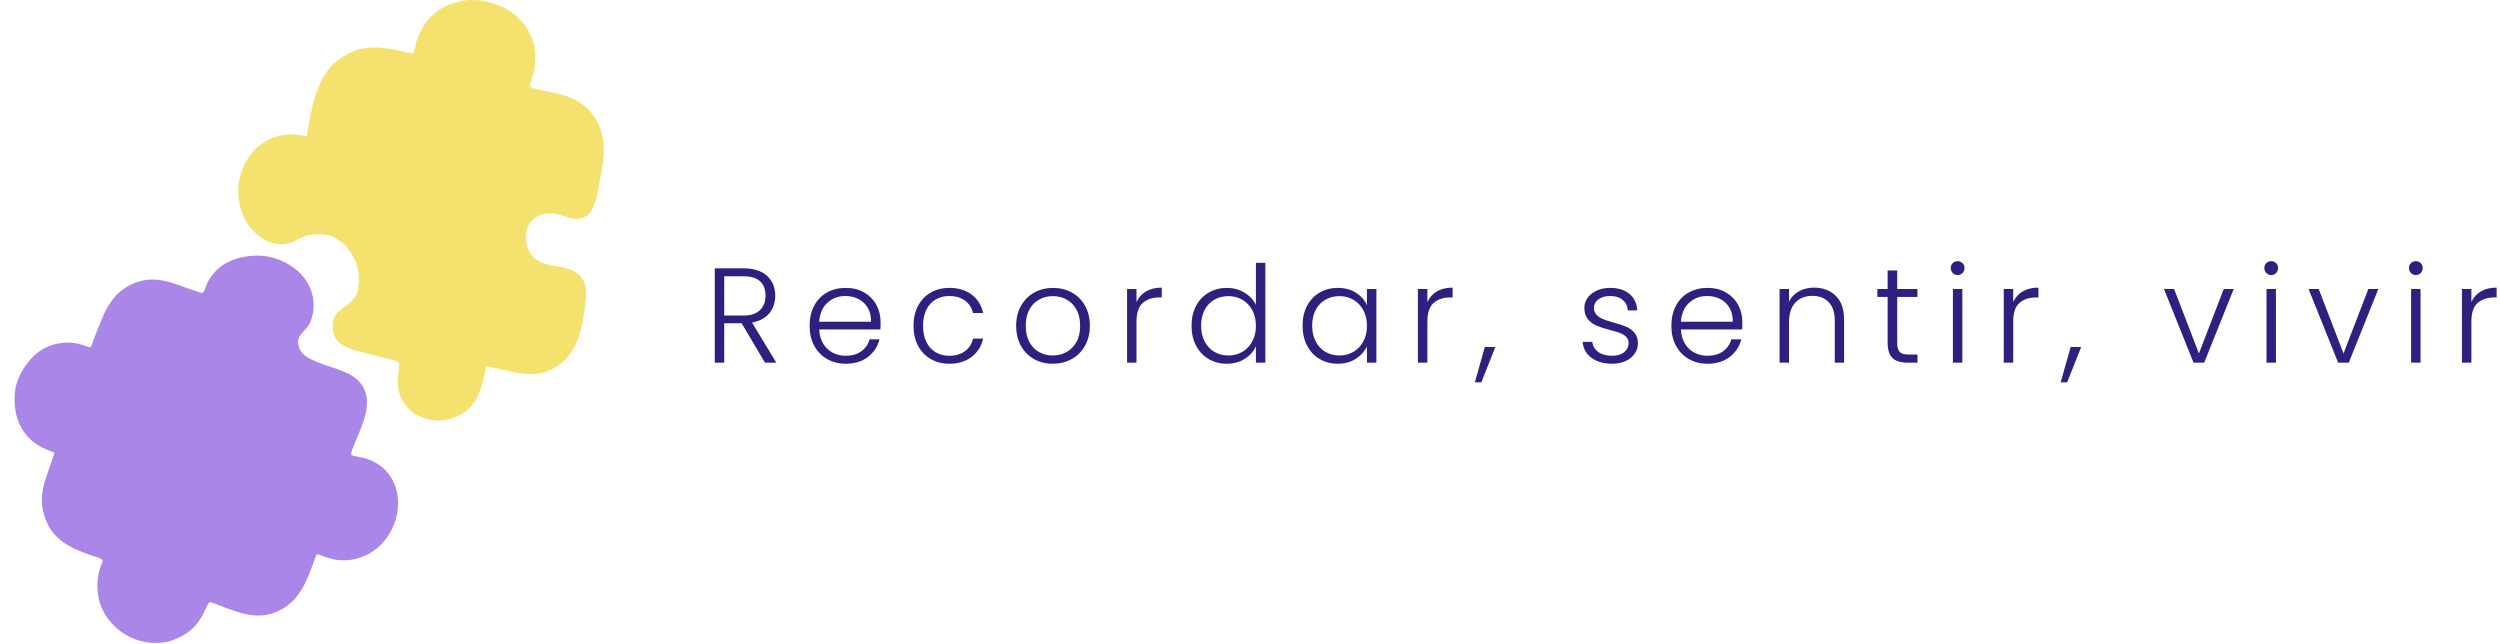
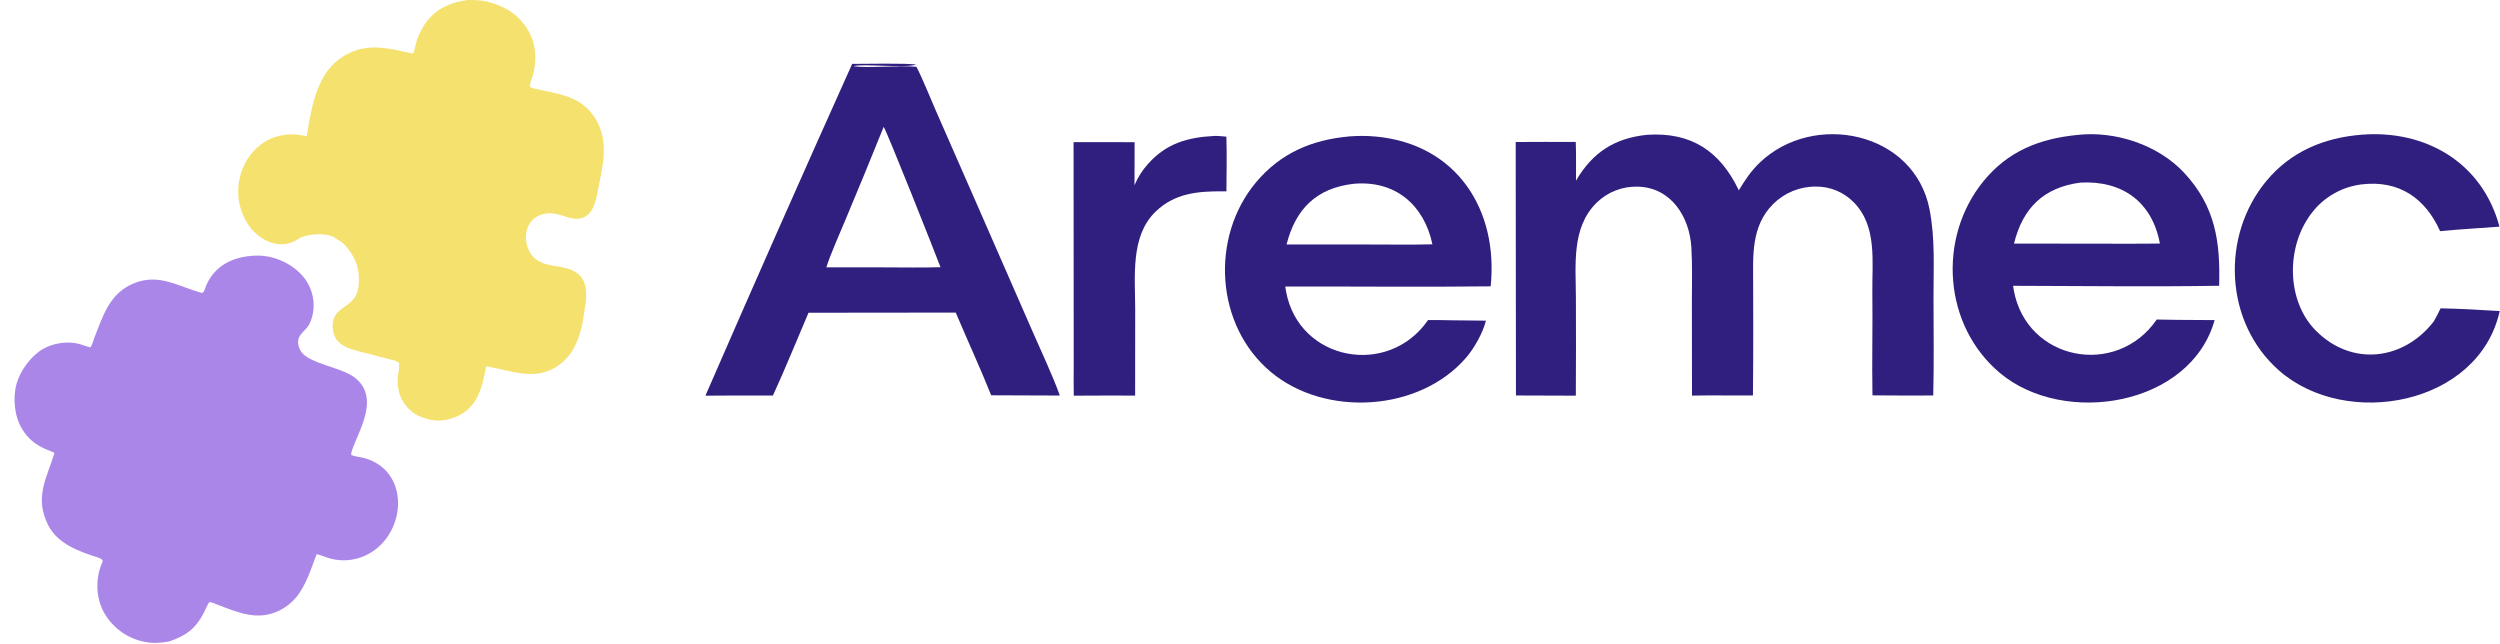
<svg xmlns="http://www.w3.org/2000/svg" width="2461" height="633" viewBox="0 0 2461 633" fill="none">
  <path d="M251.966 251.606L252.319 251.596C268.656 251.324 285.132 258.301 296.396 269.978C308.823 282.859 312.364 302.345 304.762 318.645C301.624 325.3 292.708 329.113 293.49 337.531C294.553 348.98 303.472 352.733 312.505 356.507C324.52 361.525 342.266 364.976 351.71 373.816C370.142 391.071 357.581 416.165 349.674 435.206C348.383 438.384 345.556 444.478 345.699 447.619C346.786 449.035 355.821 450.157 358.181 450.793C403.774 463.072 400.365 523.625 364.061 544.576C352.527 551.355 338.784 553.308 325.815 550.015C321.295 548.824 316.874 546.826 312.249 545.607L311.727 545.471C306.088 560.077 301.202 576.866 290.917 588.704C286.494 593.859 281.057 598.053 274.946 601.024C253.491 611.681 233.873 602.769 213.367 594.956C210.948 594.037 208.543 592.647 205.905 592.825C204.201 595.383 202.201 600.222 200.699 603.14C192.511 619.049 182.729 626.054 166.299 631.5C161.074 632.378 155.607 633.068 150.372 632.821C129.695 631.835 110.639 619.493 101.348 600.957C94.033 586.367 94.17 568.04 100.836 553.211C102.091 550.421 97.345 549.159 95.556 548.508C77.458 542.801 57.007 535.313 47.682 517.441C33.479 489.747 45.831 471.32 53.651 445.838C51.698 444.683 46.857 443.024 44.464 441.936C34.217 437.26 27.294 431.532 21.508 421.897C14.075 409.519 12.458 391.423 16.346 377.684C19.985 364.827 30.513 350.315 42.195 343.617C52.218 337.869 65.251 335.733 76.515 338.248C80.777 339.198 84.677 340.895 88.953 342.01C90.997 339.215 91.496 335.992 92.746 332.833C101.642 310.353 107.851 288.295 132.505 278.601C156.829 269.036 175.644 282.005 198.484 288.312C200.98 288.607 202.166 282.819 202.953 281.012C211.659 261.035 229.639 252.4 251.966 251.606Z" fill="#AB86E9" />
  <path d="M458.131 0.379C461.794 -0.432 472.933 0.187 476.831 1.032C493.619 4.668 507.995 12.062 517.815 26.565C526.97 40.089 528.639 54.564 525.545 70.277C524.601 75.072 522.914 78.682 521.685 83.22C521.253 84.973 522.225 86.266 523.854 86.678C546.235 92.325 568.951 92.799 583.763 113.321C595.191 129.16 596.06 146.975 592.693 165.817C591.721 171.27 590.717 176.9 589.574 182.347C587.576 191.854 586.047 206.552 577.277 212.494C566.854 219.566 556.301 211.843 545.978 210.288C532.359 208.236 519.991 215.382 518.005 229.434C517.215 235.048 518.026 240.772 520.356 245.942C531.091 269.253 558.906 255.556 572.403 273.203C580.065 283.218 576.341 298.502 574.74 309.957C572.16 328.41 566.178 348.147 550.212 359.334C527.271 375.963 503.839 364.722 478.586 360.581C474.455 381.369 470.556 401.892 447.84 410.732C434.114 416.073 423.744 414.63 410.54 408.713C395.385 400.002 389.024 383.666 392.237 366.544C392.883 363.089 393.019 360.685 392.816 357.201L392.451 356.965C388.792 354.525 388.42 354.928 384.582 353.91C379.065 352.445 372.836 351.087 367.423 349.462C356.209 346.1 337.799 344.088 330.888 333.737C328.601 330.31 327.536 325.605 327.453 321.582C327.021 300.593 348.83 303.86 352.425 284.693C354.755 272.267 352.736 259.476 345.514 248.971C341.272 242.801 338.41 239.127 331.842 235.526C330.53 234.899 328.876 233.234 327.543 232.752C318.259 229.4 306.795 230.128 297.552 233.276C294.746 234.244 292.225 236.325 289.604 237.594C272.588 245.832 253.807 235.143 244.477 221.293C235.694 208.292 232.487 192.315 235.572 176.932C241.608 147.245 266.79 127.732 297.317 133.164C298.857 133.438 300.387 133.761 301.919 134.079C306.317 107.688 311.142 74.989 333.707 58.414C351.739 45.17 368.959 44.936 389.978 49.203C394.685 50.158 401.903 52.057 406.259 52.62L406.759 52.682C406.806 52.58 406.849 52.478 406.891 52.376L407.099 51.861C408.65 48.054 408.907 43.865 410.215 40.067C418.262 16.693 434.128 3.849 458.131 0.379Z" fill="#F5E16E" />
-   <g transform="translate(0 -207)">
-     <path d="M753.051 564.0 730.067 525.206H712.929V564.0H703.629V471.133H731.529Q747.073 471.133 755.111 478.573Q763.149 486.013 763.149 498.103Q763.149 508.2 757.369 515.308Q751.59 522.416 740.297 524.541L764.211 564.0ZM712.929 517.633H731.661Q742.556 517.633 748.069 512.319Q753.583 507.004 753.583 498.103Q753.583 488.936 748.269 483.954Q742.954 478.971 731.529 478.971H712.929Z M866.605 531.317H806.421Q806.819 539.554 810.407 545.4Q813.994 551.246 819.839 554.235Q825.685 557.224 832.594 557.224Q841.628 557.224 847.806 552.84Q853.984 548.456 855.977 541.016H865.808Q863.151 551.644 854.449 558.354Q845.747 565.063 832.594 565.063Q822.364 565.063 814.259 560.479Q806.155 555.896 801.572 547.459Q796.988 539.023 796.988 527.73Q796.988 516.437 801.505 507.934Q806.022 499.431 814.127 494.914Q822.231 490.397 832.594 490.397Q842.957 490.397 850.729 494.914Q858.501 499.431 862.686 507.071Q866.871 514.71 866.871 524.01Q866.871 528.793 866.605 531.317ZM832.195 498.369Q821.832 498.369 814.525 505.011Q807.218 511.654 806.421 523.744H857.438Q857.571 515.64 854.183 509.927Q850.795 504.214 844.949 501.291Q839.104 498.369 832.195 498.369Z M934.456 490.397Q947.875 490.397 956.577 497.04Q965.279 503.683 967.803 515.109H957.839Q955.979 507.27 949.801 502.819Q943.623 498.369 934.456 498.369Q927.149 498.369 921.303 501.69Q915.458 505.011 912.07 511.588Q908.682 518.164 908.682 527.73Q908.682 537.296 912.07 543.939Q915.458 550.581 921.303 553.903Q927.149 557.224 934.456 557.224Q943.623 557.224 949.801 552.774Q955.979 548.323 957.839 540.351H967.803Q965.279 551.511 956.51 558.287Q947.742 565.063 934.456 565.063Q924.226 565.063 916.255 560.479Q908.283 555.896 903.766 547.459Q899.249 539.023 899.249 527.73Q899.249 516.437 903.766 508.001Q908.283 499.564 916.255 494.981Q924.226 490.397 934.456 490.397Z M1000.314 527.73Q1000.314 516.437 1005.097 508.001Q1009.88 499.564 1018.117 494.981Q1026.354 490.397 1036.584 490.397Q1046.814 490.397 1055.118 494.981Q1063.421 499.564 1068.138 508.001Q1072.854 516.437 1072.854 527.73Q1072.854 538.89 1068.071 547.393Q1063.288 555.896 1054.918 560.479Q1046.548 565.063 1036.318 565.063Q1026.088 565.063 1017.918 560.479Q1009.747 555.896 1005.031 547.459Q1000.314 539.023 1000.314 527.73ZM1063.288 527.73Q1063.288 518.164 1059.568 511.588Q1055.848 505.011 1049.737 501.756Q1043.626 498.501 1036.451 498.501Q1029.277 498.501 1023.166 501.756Q1017.054 505.011 1013.401 511.588Q1009.747 518.164 1009.747 527.73Q1009.747 537.296 1013.401 543.872Q1017.054 550.449 1023.099 553.704Q1029.144 556.959 1036.318 556.959Q1043.493 556.959 1049.604 553.704Q1055.716 550.449 1059.502 543.872Q1063.288 537.296 1063.288 527.73Z M1143.628 490.131V499.83H1141.104Q1131.006 499.83 1124.895 505.277Q1118.784 510.724 1118.784 523.479V564.0H1109.484V491.46H1118.784V504.347Q1121.839 497.571 1128.15 493.851Q1134.461 490.131 1143.628 490.131Z M1207.759 490.397Q1217.325 490.397 1225.03 495.047Q1232.736 499.697 1236.323 507.137V465.686H1245.623V564.0H1236.323V547.791Q1233.002 555.364 1225.429 560.214Q1217.856 565.063 1207.626 565.063Q1197.662 565.063 1189.757 560.413Q1181.852 555.763 1177.401 547.26Q1172.95 538.757 1172.95 527.597Q1172.95 516.437 1177.467 508.001Q1181.985 499.564 1189.89 494.981Q1197.795 490.397 1207.759 490.397ZM1209.353 498.501Q1201.647 498.501 1195.536 501.956Q1189.425 505.41 1185.904 511.986Q1182.383 518.563 1182.383 527.597Q1182.383 536.499 1185.904 543.208Q1189.425 549.917 1195.536 553.438Q1201.647 556.959 1209.353 556.959Q1216.793 556.959 1222.971 553.371Q1229.149 549.784 1232.736 543.141Q1236.323 536.499 1236.323 527.73Q1236.323 518.961 1232.736 512.319Q1229.149 505.676 1222.971 502.089Q1216.793 498.501 1209.353 498.501Z M1316.928 490.397Q1327.291 490.397 1334.798 495.18Q1342.304 499.963 1345.625 507.403V491.46H1354.925V564.0H1345.625V547.924Q1342.171 555.364 1334.665 560.214Q1327.158 565.063 1316.795 565.063Q1306.964 565.063 1299.059 560.413Q1291.154 555.763 1286.703 547.26Q1282.253 538.757 1282.253 527.597Q1282.253 516.437 1286.703 508.001Q1291.154 499.564 1299.059 494.981Q1306.964 490.397 1316.928 490.397ZM1318.655 498.501Q1310.95 498.501 1304.838 501.956Q1298.727 505.41 1295.206 511.986Q1291.685 518.563 1291.685 527.597Q1291.685 536.499 1295.206 543.208Q1298.727 549.917 1304.838 553.438Q1310.95 556.959 1318.655 556.959Q1326.095 556.959 1332.273 553.371Q1338.451 549.784 1342.038 543.141Q1345.625 536.499 1345.625 527.73Q1345.625 518.961 1342.038 512.319Q1338.451 505.676 1332.273 502.089Q1326.095 498.501 1318.655 498.501Z M1429.951 490.131V499.83H1427.426Q1417.329 499.83 1411.218 505.277Q1405.106 510.724 1405.106 523.479V564.0H1395.806V491.46H1405.106V504.347Q1408.162 497.571 1414.473 493.851Q1420.784 490.131 1429.951 490.131Z M1472.027 548.589 1458.21 583.397H1451.833L1461.664 548.589Z M1557.908 543.54H1567.473Q1568.138 549.651 1573.253 553.438Q1578.368 557.224 1587.003 557.224Q1594.576 557.224 1598.894 553.637Q1603.212 550.05 1603.212 544.736Q1603.212 541.016 1600.821 538.624Q1598.429 536.233 1594.776 534.838Q1591.122 533.443 1584.878 531.849Q1576.773 529.723 1571.725 527.597Q1566.676 525.471 1563.156 521.286Q1559.635 517.101 1559.635 510.06Q1559.635 504.746 1562.823 500.229Q1566.012 495.711 1571.858 493.054Q1577.703 490.397 1585.143 490.397Q1596.835 490.397 1604.009 496.309Q1611.183 502.221 1611.715 512.584H1602.415Q1602.016 506.207 1597.433 502.288Q1592.849 498.369 1584.878 498.369Q1577.836 498.369 1573.452 501.69Q1569.068 505.011 1569.068 509.927Q1569.068 514.179 1571.658 516.902Q1574.249 519.626 1578.102 521.154Q1581.955 522.681 1588.465 524.541Q1596.303 526.667 1600.953 528.66Q1605.603 530.653 1608.925 534.506Q1612.246 538.359 1612.379 544.736Q1612.379 550.581 1609.191 555.165Q1606.002 559.749 1600.289 562.406Q1594.576 565.063 1587.136 565.063Q1574.648 565.063 1566.743 559.284Q1558.838 553.504 1557.908 543.54Z M1714.906 531.317H1654.721Q1655.12 539.554 1658.707 545.4Q1662.294 551.246 1668.14 554.235Q1673.986 557.224 1680.894 557.224Q1689.929 557.224 1696.106 552.84Q1702.284 548.456 1704.277 541.016H1714.109Q1711.451 551.644 1702.749 558.354Q1694.047 565.063 1680.894 565.063Q1670.664 565.063 1662.56 560.479Q1654.456 555.896 1649.872 547.459Q1645.289 539.023 1645.289 527.73Q1645.289 516.437 1649.806 507.934Q1654.323 499.431 1662.427 494.914Q1670.531 490.397 1680.894 490.397Q1691.257 490.397 1699.029 494.914Q1706.801 499.431 1710.986 507.071Q1715.171 514.71 1715.171 524.01Q1715.171 528.793 1714.906 531.317ZM1680.496 498.369Q1670.133 498.369 1662.826 505.011Q1655.519 511.654 1654.721 523.744H1705.739Q1705.871 515.64 1702.484 509.927Q1699.096 504.214 1693.25 501.291Q1687.404 498.369 1680.496 498.369Z M1815.307 521.486V564.0H1806.139V522.549Q1806.139 510.724 1800.227 504.48Q1794.315 498.236 1784.085 498.236Q1773.589 498.236 1767.345 504.879Q1761.101 511.521 1761.101 524.409V564.0H1751.801V491.46H1761.101V503.816Q1764.555 497.173 1771.065 493.652Q1777.575 490.131 1785.812 490.131Q1798.832 490.131 1807.069 498.169Q1815.307 506.207 1815.307 521.486Z M1867.613 499.299V544.337Q1867.613 550.98 1870.138 553.504Q1872.662 556.029 1879.039 556.029H1887.542V564.0H1877.578Q1867.746 564.0 1862.963 559.416Q1858.18 554.833 1858.18 544.337V499.299H1848.083V491.46H1858.18V473.259H1867.613V491.46H1887.542V499.299Z M1920.318 470.867Q1920.318 467.944 1922.311 466.018Q1924.304 464.091 1927.094 464.091Q1929.884 464.091 1931.877 466.018Q1933.87 467.944 1933.87 470.867Q1933.87 473.79 1931.877 475.783Q1929.884 477.776 1927.094 477.776Q1924.304 477.776 1922.311 475.783Q1920.318 473.79 1920.318 470.867ZM1931.744 491.46V564.0H1922.444V491.46Z M2006.636 490.131V499.83H2004.112Q1994.015 499.83 1987.904 505.277Q1981.792 510.724 1981.792 523.479V564.0H1972.492V491.46H1981.792V504.347Q1984.848 497.571 1991.159 493.851Q1997.469 490.131 2006.636 490.131Z M2048.713 548.589 2034.896 583.397H2028.519L2038.35 548.589Z M2164.619 554.966 2189.065 491.46H2198.896L2169.801 564.0H2159.305L2130.209 491.46H2140.174Z M2229.016 470.867Q2229.016 467.944 2231.009 466.018Q2233.002 464.091 2235.792 464.091Q2238.582 464.091 2240.574 466.018Q2242.567 467.944 2242.567 470.867Q2242.567 473.79 2240.574 475.783Q2238.582 477.776 2235.792 477.776Q2233.002 477.776 2231.009 475.783Q2229.016 473.79 2229.016 470.867ZM2240.442 491.46V564.0H2231.142V491.46Z M2306.964 554.966 2331.41 491.46H2341.241L2312.145 564.0H2301.65L2272.554 491.46H2282.518Z M2371.361 470.867Q2371.361 467.944 2373.353 466.018Q2375.346 464.091 2378.136 464.091Q2380.926 464.091 2382.919 466.018Q2384.912 467.944 2384.912 470.867Q2384.912 473.79 2382.919 475.783Q2380.926 477.776 2378.136 477.776Q2375.346 477.776 2373.353 475.783Q2371.361 473.79 2371.361 470.867ZM2382.786 491.46V564.0H2373.486V491.46Z M2457.679 490.131V499.83H2455.154Q2445.057 499.83 2438.946 505.277Q2432.834 510.724 2432.834 523.479V564.0H2423.534V491.46H2432.834V504.347Q2435.89 497.571 2442.201 493.851Q2448.511 490.131 2457.679 490.131Z" fill="#301F7E" />
-   </g>
+   <path d="M1711.69 187.369C1718.13 176.735 1723.5 168.563 1732.41 159.993C1785.29 109.372 1884.69 129.262 1899.52 206.473C1905.07 235.37 1903.29 263.65 1903.34 293.002C1903.41 324.952 1903.86 357.401 1903.09 389.319C1883.14 389.422 1863.2 389.377 1843.25 389.187C1842.63 355.563 1843.57 321.814 1843.14 288.2C1842.76 257.98 1848.11 222.826 1824.99 199.317C1815.16 189.185 1801.64 183.528 1787.56 183.658C1771.76 183.546 1756.57 189.775 1745.36 200.962C1723.73 222.844 1725.75 251.357 1725.8 279.409L1725.9 323.69C1725.92 345.557 1725.82 367.425 1725.6 389.292C1705.61 389.44 1685.54 389.039 1665.6 389.421L1665.49 296.907C1665.53 279.179 1666.03 261.216 1664.98 243.538C1663.19 213.157 1644.77 184.382 1612.07 183.745C1597.08 183.315 1582.55 188.996 1571.78 199.495C1546.65 224.12 1551.27 261.207 1551.32 293.461C1551.46 325.476 1551.44 357.491 1551.25 389.505L1492.3 389.302L1492.05 139.792C1511.76 139.66 1531.47 139.645 1551.18 139.747C1551.64 151.769 1551.37 165.685 1551.42 177.859C1567.67 149.991 1589.45 135.985 1621.34 132.705C1664.77 129.806 1693.31 148.749 1711.69 187.369Z" fill="#301F7E" />
+   <path d="M838.876 62.889C848.6 62.904 895.43 62.017 901.837 63.638C890.94 67.302 846.103 62.341 840.349 65.221C854.671 67.295 885.81 64.053 902.122 65.776C906.677 73.919 917.101 99.498 921.34 109.143L961.875 201.547L1016.09 325.479C1024.21 344.184 1036.77 370.756 1043.28 389.378L975.716 389.12C965.079 362.452 952.091 334.441 940.831 307.704L795.891 307.865C784.594 334.206 772.787 363.501 760.872 389.354C738.721 389.276 716.568 389.326 694.417 389.505C741.914 280.342 790.067 171.467 838.876 62.889ZM813.489 263.129L869.925 263.198C888.006 263.206 907.882 263.608 925.817 263.02C921.675 251.879 872.38 127.364 869.867 124.904C857.667 155.237 845.238 185.477 832.581 215.621C827.393 228.132 816.985 251.417 813.489 263.129Z" fill="#301F7E" />
+   <path d="M1328.46 134.271C1337.18 133.569 1345.95 133.628 1354.66 134.448C1434.19 142.06 1475.13 206.659 1467.42 281.879C1400.41 282.66 1332.35 281.885 1265.2 282.055C1265.43 283.705 1265.7 285.349 1266 286.988C1278.68 355.469 1366.72 371.719 1405.75 315.095C1413.29 314.917 1421.88 315.204 1429.51 315.299C1440.59 315.325 1451.67 315.445 1462.76 315.661C1459.77 327.643 1451.25 342.777 1443.29 352.016C1397.35 405.379 1304.83 410.864 1251.33 366.435C1196.1 320.57 1191.23 233.396 1236.43 179.479C1260.65 150.588 1291.53 137.551 1328.46 134.271ZM1266.49 240.642L1345.51 240.678C1366.54 240.652 1389.18 241.053 1410.08 240.502C1401.91 201.868 1373.67 177.394 1332.85 180.904C1296.07 184.979 1275.39 205.553 1266.49 240.642Z" fill="#301F7E" />
+   <path d="M2044.6 132.869C2081.95 128.549 2124.37 142.466 2150.08 170.101C2180.92 203.227 2185.8 238.172 2184.51 281.304C2118.05 282.415 2048.4 281.451 1981.72 281.347C1981.88 282.764 1982.09 284.175 1982.34 285.578C1994.92 355.114 2083.45 372.137 2123.11 314.538L2144.34 314.886L2180.08 315.104C2156.35 399.767 2032.15 419.896 1969.13 367.502C1913.09 320.908 1906.89 234.485 1952.42 178.515C1976.57 148.817 2007.47 136.61 2044.6 132.869ZM1982.58 239.767L2064.98 239.885C2085.25 239.857 2105.97 240.053 2126.2 239.737C2118.58 198.75 2089.25 177.537 2048 179.752C2011.83 184.407 1991.2 204.792 1982.58 239.767Z" fill="#301F7E" />
+   <path d="M2324.74 132.597C2387.53 127.612 2443.6 159.819 2460.47 223.112C2441.02 224.667 2421.43 225.619 2402.03 227.563C2387.49 195.02 2361.51 177.168 2325.01 181.488C2305.5 183.812 2287.77 193.898 2275.8 209.465C2250.24 242.246 2250.35 296.058 2279.82 325.593C2315.33 361.193 2366.34 354.674 2395.89 316.29C2398.33 312.092 2400.38 307.863 2402.53 303.515C2420.88 303.848 2442.45 305.051 2460.73 306.21C2440.23 398.746 2309.98 423.021 2243.58 364.824C2189.67 317.563 2185.88 232.251 2231.22 177.875C2255.3 148.991 2288.08 135.53 2324.74 132.597Z" fill="#301F7E" />
+   <path d="M1194.81 133.855C1197.62 133.564 1204.16 134.262 1207.24 134.519C1207.87 151.34 1207.33 171.318 1207.3 188.376C1206.27 188.357 1205.24 188.345 1204.21 188.338C1179.21 188.19 1156.37 190.016 1137.33 208.555C1112.62 232.623 1117.47 272.503 1117.49 304.481L1117.42 389.41C1097.29 389.333 1077.16 389.364 1057.03 389.503C1056.75 380.355 1056.96 370.165 1056.96 360.938L1056.82 139.939C1076.85 139.853 1096.88 139.87 1116.91 139.988L1116.81 182.341C1120.06 174.559 1124.62 167.394 1130.29 161.159C1148.14 141.193 1169.11 135.196 1194.81 133.855Z" fill="#301F7E" />
</svg>
